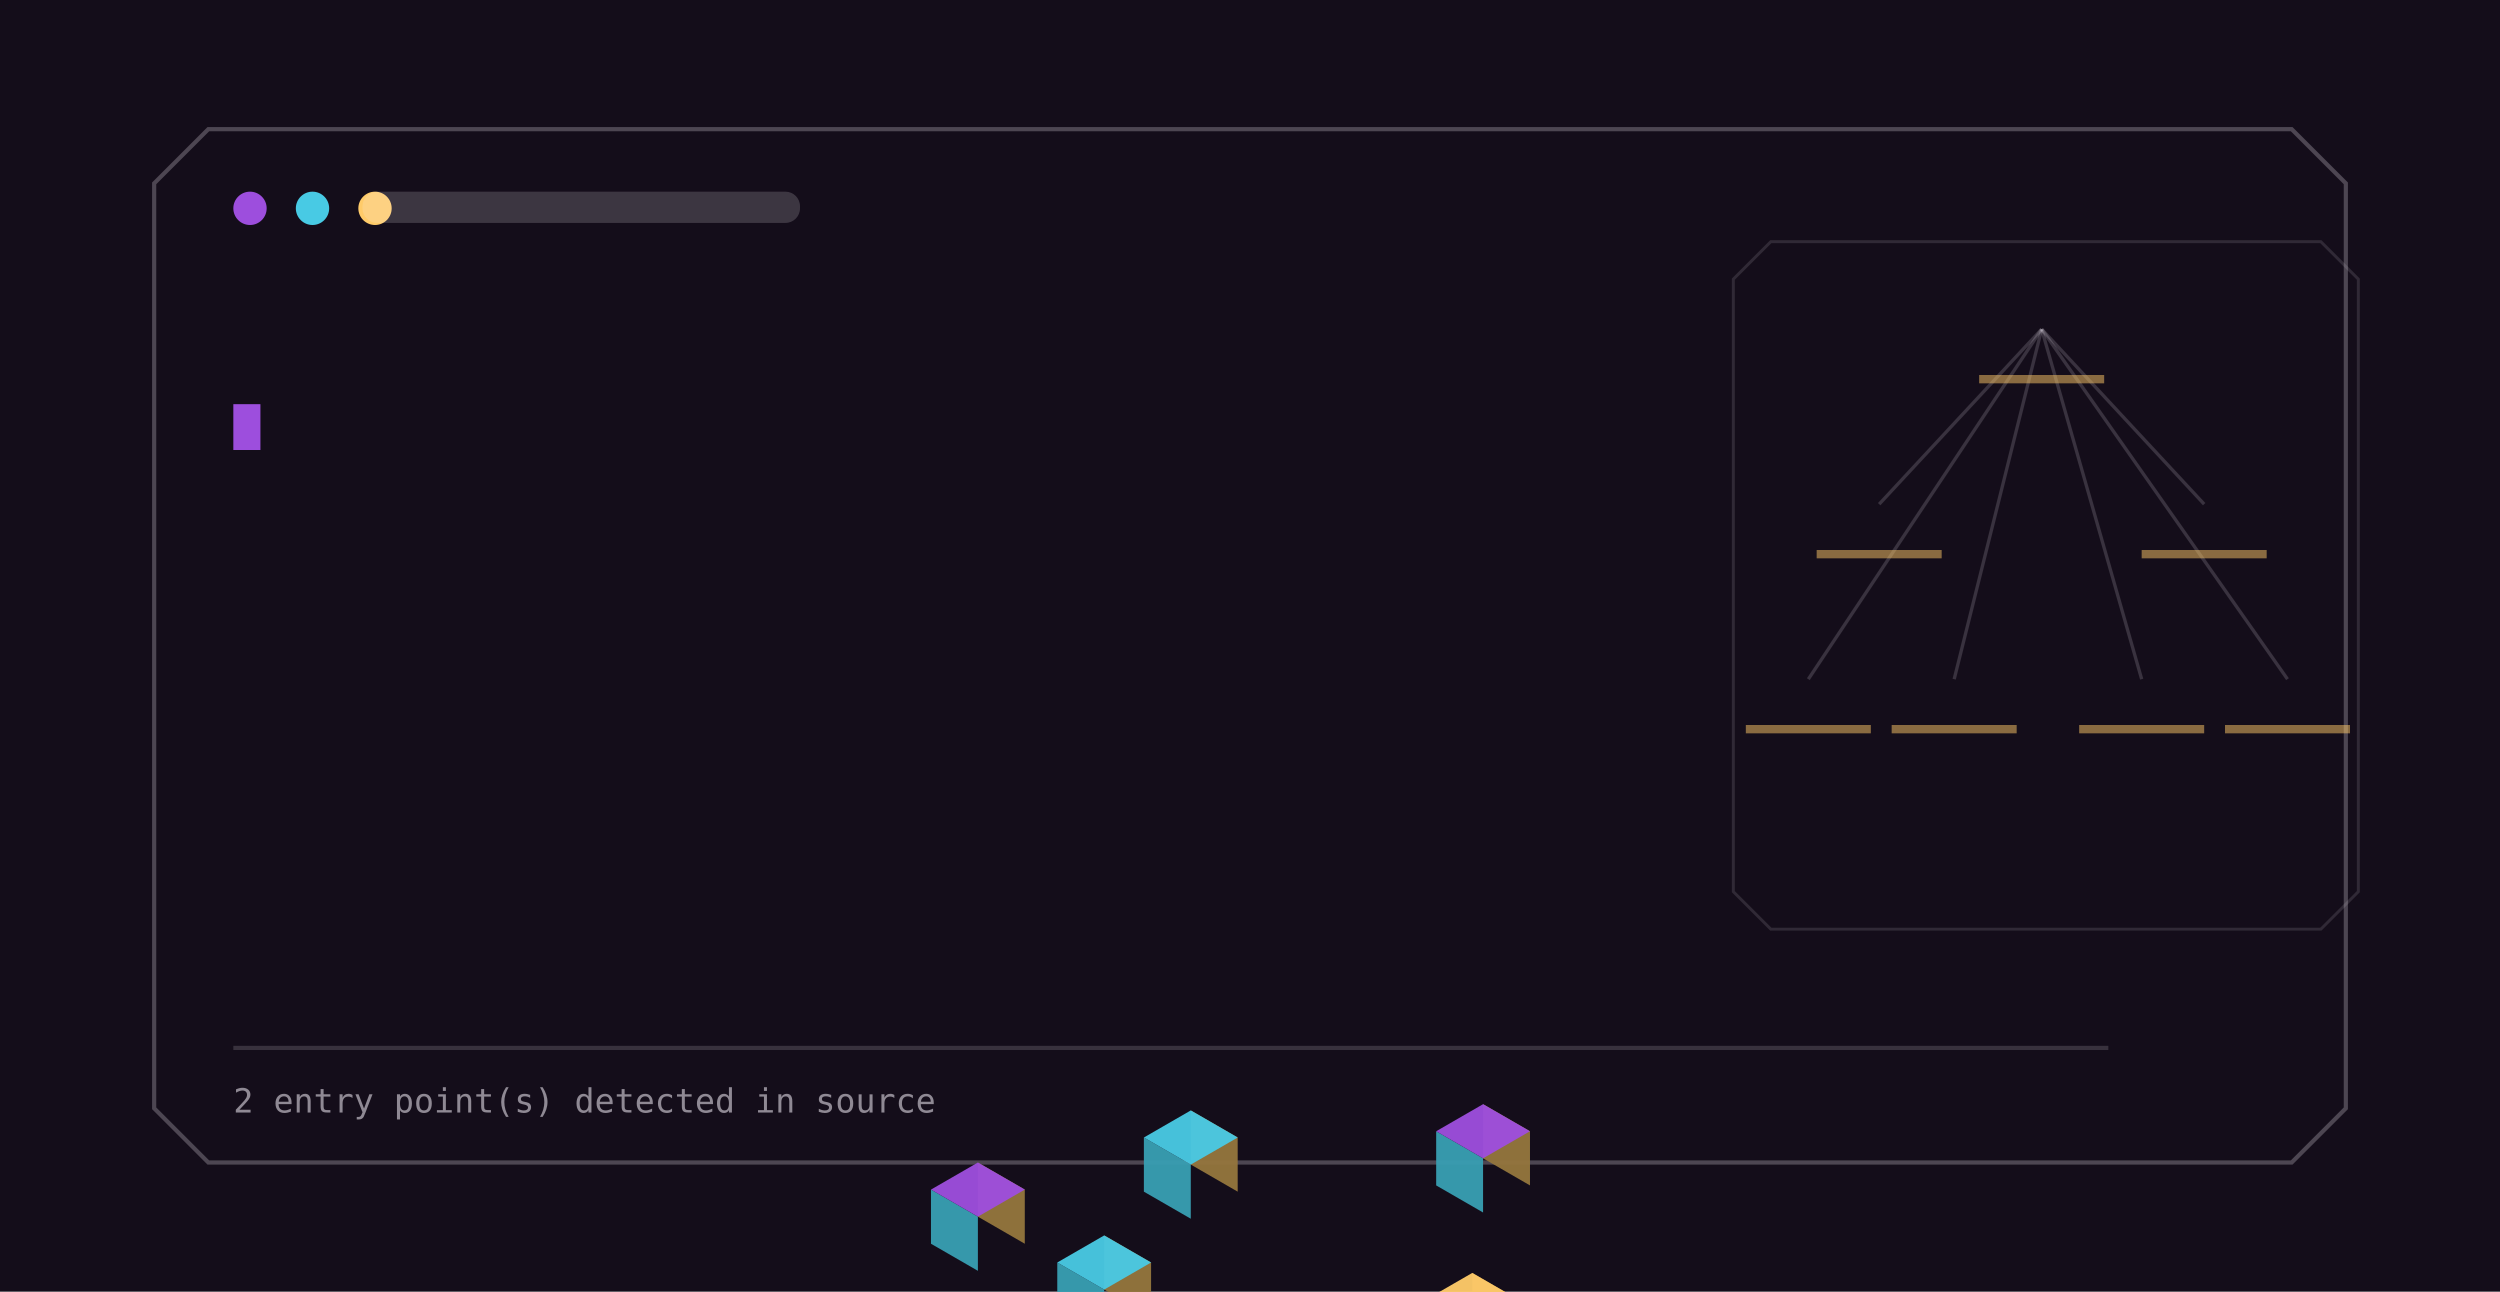
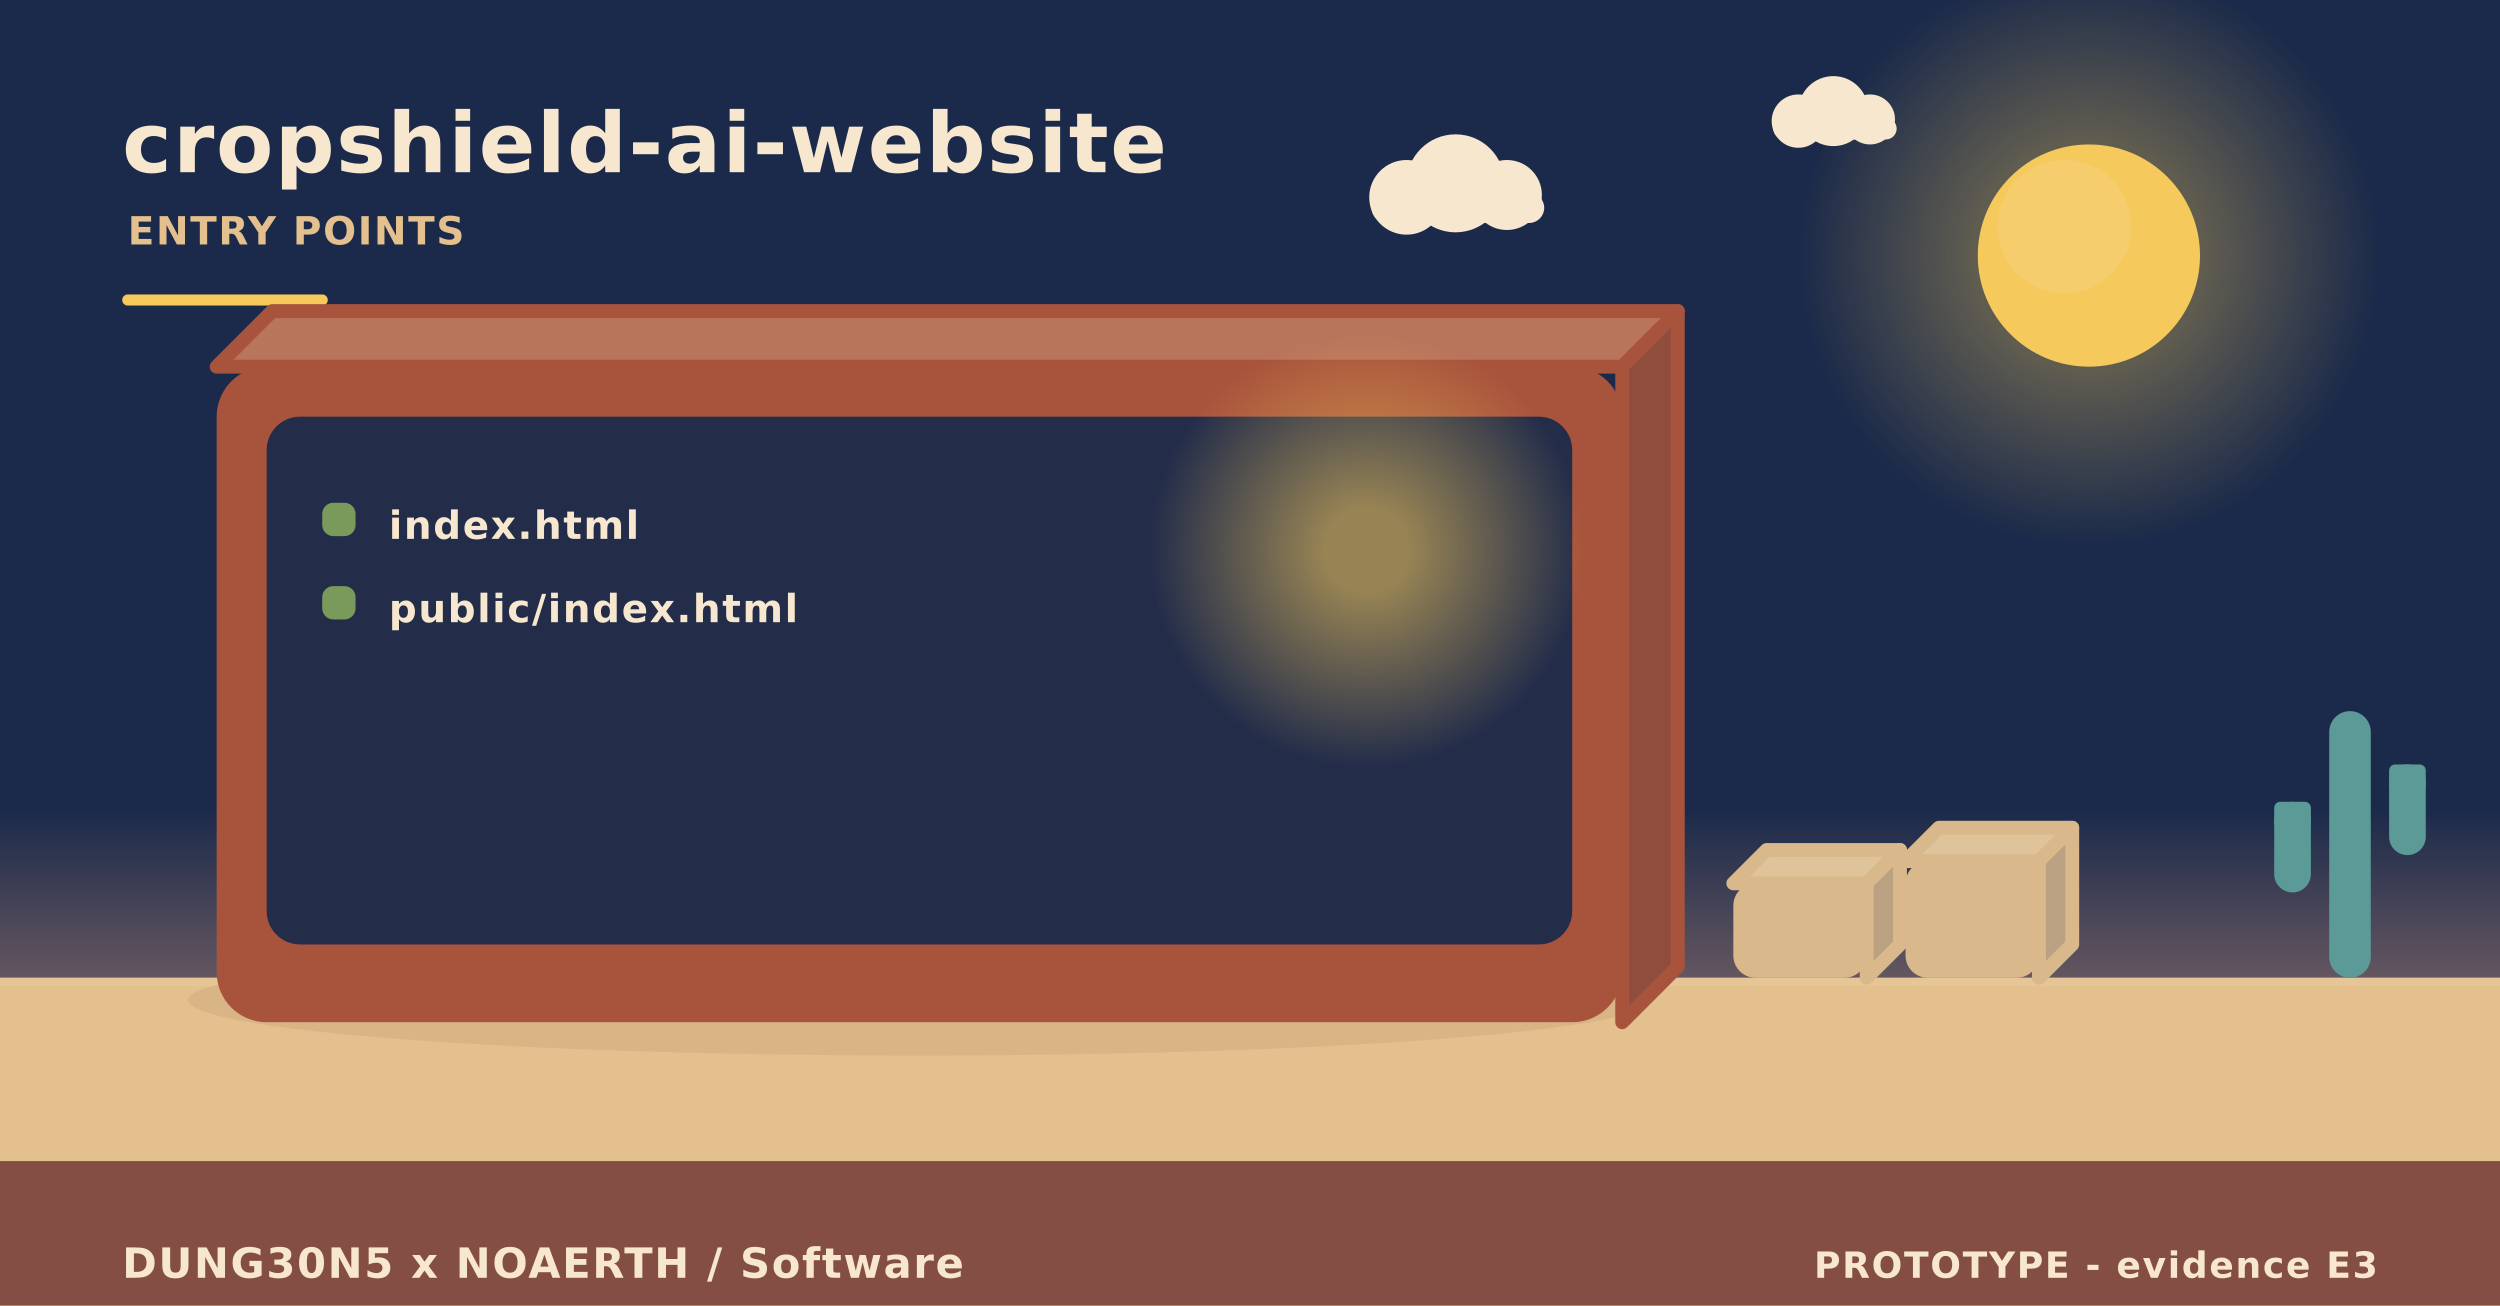
- <svg xmlns="http://www.w3.org/2000/svg" viewBox="0 0 1200 620" width="1200" height="620" role="img" aria-label="cropshield-ai-website command surface">
-   <rect width="1200" height="620" fill="#140d1a" />
-   <defs>
-     <linearGradient id="gt" x1="0" y1="0" x2="1" y2="1">
-       <stop offset="0%" stop-color="#9d4edd" />
-       <stop offset="100%" stop-color="#48cae4" />
-     </linearGradient>
-   </defs>
-   <path d="M100.00,62.00 H1100.00 L1126.00,88.00 V532.00 L1100.00,558.00 H100.00 L74.00,532.00 V88.00 Z" fill="none" stroke="rgba(244,238,248,0.300)" stroke-width="2.00" opacity="0.85" />
-   <circle cx="120.00" cy="100.00" r="8.00" fill="#9d4edd" opacity="1.00" />
-   <circle cx="150.00" cy="100.00" r="8.00" fill="#48cae4" opacity="1.00" />
-   <circle cx="180.00" cy="100.00" r="8.00" fill="#ffcb69" opacity="1.00" />
-   <rect x="174.00" y="92.00" width="210.00" height="15.00" rx="7.00" fill="rgba(244,238,248,0.180)" opacity="1.00" />
-   <text x="112" y="148" font-family="ui-monospace,SFMono-Regular,Menlo,monospace" font-size="21" fill="rgba(244,238,248,0.800)" opacity="0">index.html<animate attributeName="opacity" values="0;1;1;0" dur="1.5s" begin="0.0s" repeatCount="indefinite" />
-   </text>
-   <text x="112" y="182" font-family="ui-monospace,SFMono-Regular,Menlo,monospace" font-size="21" fill="rgba(244,238,248,0.800)" opacity="0">public/index.html<animate attributeName="opacity" values="0;1;1;0" dur="1.5s" begin="1.5s" repeatCount="indefinite" />
-   </text>
-   <rect x="112" y="194" width="13" height="22" fill="#9d4edd">
-     <animate attributeName="opacity" values="1;0;1" dur="1.05s" begin="0s" repeatCount="indefinite" />
-   </rect>
-   <path d="M850.00,116.00 H1114.00 L1132.00,134.00 V428.00 L1114.00,446.00 H850.00 L832.00,428.00 V134.00 Z" fill="none" stroke="rgba(244,238,248,0.180)" stroke-width="1.40" opacity="0.70" />
-   <line x1="980.00" y1="158.00" x2="902.00" y2="242.00" stroke="rgba(244,238,248,0.300)" stroke-width="1.60" opacity="0.55" />
-   <line x1="980.00" y1="158.00" x2="1058.00" y2="242.00" stroke="rgba(244,238,248,0.300)" stroke-width="1.60" opacity="0.55" />
-   <line x1="980.00" y1="158.00" x2="868.00" y2="326.00" stroke="rgba(244,238,248,0.300)" stroke-width="1.60" opacity="0.55" />
-   <line x1="980.00" y1="158.00" x2="938.00" y2="326.00" stroke="rgba(244,238,248,0.300)" stroke-width="1.60" opacity="0.55" />
-   <line x1="980.00" y1="158.00" x2="1028.00" y2="326.00" stroke="rgba(244,238,248,0.300)" stroke-width="1.60" opacity="0.55" />
-   <line x1="980.00" y1="158.00" x2="1098.00" y2="326.00" stroke="rgba(244,238,248,0.300)" stroke-width="1.60" opacity="0.55" />
-   <polygon points="711.87,556.00 734.39,569.00 734.39,543.00 711.87,530.00" fill="#94763d" opacity="0.95" />
-   <polygon points="689.36,569.00 711.87,582.00 711.87,556.00 689.36,543.00" fill="#389eb2" opacity="0.95" />
-   <polygon points="711.87,530.00 734.39,543.00 711.87,556.00 689.36,543.00" fill="#9d4edd" opacity="0.95" />
+ <svg xmlns="http://www.w3.org/2000/svg" width="900" height="470" viewBox="0 0 900 470" role="img" aria-label="cropshield-ai-website - how it is operated">
+   <linearGradient id="skyt" x1="0" y1="0" x2="0" y2="1">
+     <stop offset="0" stop-color="#1b2a4a" />
+     <stop offset="0.62" stop-color="#1b2a4a" />
+     <stop offset="1" stop-color="#f3ad8a" />
+   </linearGradient>
+   <rect width="900" height="470" fill="url(#skyt)" />
+   <radialGradient id="sunt">
+     <stop offset="0.35" stop-color="#f5c95c" stop-opacity="0.34" />
+     <stop offset="1" stop-color="#f5c95c" stop-opacity="0" />
+   </radialGradient>
+   <circle cx="752" cy="92" r="104" fill="url(#sunt)" />
+   <circle cx="752" cy="92" r="40" fill="#f5c95c" />
+   <circle cx="743.2" cy="81.6" r="24" fill="#f5d27e" opacity="0.5" />
  <g>
-     <rect x="950.00" y="180.00" width="60.00" height="4.00" rx="0.00" fill="rgba(255,203,105,0.500)" opacity="1.00" />
-     <animate attributeName="opacity" values="0.25;1.0;0.25" dur="13.4s" begin="0.0s" repeatCount="indefinite" />
+     <circle cx="524" cy="66" r="17.64" fill="#f6e7ce" />
+     <circle cx="506.36" cy="71.04" r="13.44" fill="#f6e7ce" />
+     <circle cx="542.48" cy="70.2" r="12.6" fill="#f6e7ce" />
+     <rect x="493.76" y="69.36" width="62.16" height="10.92" rx="5.46" fill="#f6e7ce" />
+     <animateTransform attributeName="transform" type="translate" values="0 0;24 0;0 0" dur="36s" begin="0s" repeatCount="indefinite" />
  </g>
-   <polygon points="571.58,559.00 594.09,572.00 594.09,546.00 571.58,533.00" fill="#94763d" opacity="0.95" />
-   <polygon points="549.06,572.00 571.58,585.00 571.58,559.00 549.06,546.00" fill="#389eb2" opacity="0.95" />
-   <polygon points="571.58,533.00 594.09,546.00 571.58,559.00 549.06,546.00" fill="#48cae4" opacity="0.95" />
  <g>
-     <rect x="872.00" y="264.00" width="60.00" height="4.00" rx="0.00" fill="rgba(255,203,105,0.500)" opacity="1.00" />
-     <animate attributeName="opacity" values="0.25;1.0;0.25" dur="13.4s" begin="0.4s" repeatCount="indefinite" />
+     <circle cx="660" cy="40" r="12.6" fill="#f6e7ce" />
+     <circle cx="647.4" cy="43.6" r="9.6" fill="#f6e7ce" />
+     <circle cx="673.2" cy="43" r="9" fill="#f6e7ce" />
+     <rect x="638.4" y="42.4" width="44.4" height="7.8" rx="3.9" fill="#f6e7ce" />
+     <animateTransform attributeName="transform" type="translate" values="0 0;-18 0;0 0" dur="46s" begin="3s" repeatCount="indefinite" />
  </g>
-   <polygon points="706.68,637.00 729.19,650.00 729.19,624.00 706.68,611.00" fill="#94763d" opacity="0.95" />
-   <polygon points="684.16,650.00 706.68,663.00 706.68,637.00 684.16,624.00" fill="#389eb2" opacity="0.95" />
-   <polygon points="706.68,611.00 729.19,624.00 706.68,637.00 684.16,624.00" fill="#ffcb69" opacity="0.95" />
+   <rect x="0" y="352" width="900" height="118" fill="#e3c08d" />
+   <rect x="0" y="352" width="900" height="3" fill="#e6c596" />
+   <text x="44" y="62" font-family="Verdana,DejaVu Sans,sans-serif" font-size="30" font-weight="700" letter-spacing="0.6" fill="#f6e7ce" text-anchor="start">cropshield-ai-website</text>
+   <text x="46" y="88" font-family="Verdana,DejaVu Sans,sans-serif" font-size="14" font-weight="700" letter-spacing="0.6" fill="#e3c08d" text-anchor="start">ENTRY POINTS</text>
+   <rect x="44" y="106" width="74" height="4" rx="2" fill="#f5c95c" />
+   <ellipse cx="331" cy="360" rx="263.2" ry="20" fill="rgba(138,90,68,0.11)" />
+   <path d="M78,132 L584,132 L604,112 L98,112 Z" fill="#b9745c" stroke="#a8543c" stroke-width="5" stroke-linejoin="round" />
+   <path d="M584,132 L604,112 L604,348 L584,368 Z" fill="#904d3e" stroke="#a8543c" stroke-width="5" stroke-linejoin="round" />
+   <rect x="78" y="132" width="506" height="236" rx="18" fill="#a8543c" />
+   <rect x="96" y="150" width="470" height="190" rx="12" fill="#1b2a4a" opacity="0.94" />
+   <radialGradient id="lamp94722">
+     <stop offset="0.2" stop-color="#f5c95c" stop-opacity="0.55" />
+     <stop offset="1" stop-color="#f5c95c" stop-opacity="0" />
+   </radialGradient>
+   <circle cx="492" cy="198" r="78" fill="url(#lamp94722)" />
+   <rect x="116" y="181" width="12" height="12" rx="4" fill="#7a9a5c" />
  <g>
-     <rect x="1028.00" y="264.00" width="60.00" height="4.00" rx="0.00" fill="rgba(255,203,105,0.500)" opacity="1.00" />
-     <animate attributeName="opacity" values="0.25;1.0;0.25" dur="13.4s" begin="0.8s" repeatCount="indefinite" />
+     <text x="140" y="194" font-family="Verdana,DejaVu Sans,sans-serif" font-size="14" font-weight="700" letter-spacing="0.6" fill="#f6e7ce" text-anchor="start">index.html</text>
+     <animateTransform attributeName="transform" type="translate" values="0 10;0 0" dur="0.7s" begin="0.4s" fill="freeze" />
  </g>
-   <polygon points="469.39,584.00 491.90,597.00 491.90,571.00 469.39,558.00" fill="#94763d" opacity="0.95" />
-   <polygon points="446.87,597.00 469.39,610.00 469.39,584.00 446.87,571.00" fill="#389eb2" opacity="0.95" />
-   <polygon points="469.39,558.00 491.90,571.00 469.39,584.00 446.87,571.00" fill="#9d4edd" opacity="0.95" />
+   <rect x="116" y="211" width="12" height="12" rx="4" fill="#7a9a5c" />
  <g>
-     <rect x="838.00" y="348.00" width="60.00" height="4.00" rx="0.00" fill="rgba(255,203,105,0.500)" opacity="1.00" />
-     <animate attributeName="opacity" values="0.25;1.0;0.25" dur="13.4s" begin="1.2s" repeatCount="indefinite" />
+     <text x="140" y="224" font-family="Verdana,DejaVu Sans,sans-serif" font-size="14" font-weight="700" letter-spacing="0.6" fill="#f6e7ce" text-anchor="start">public/index.html</text>
+     <animateTransform attributeName="transform" type="translate" values="0 10;0 0" dur="0.7s" begin="0.7s" fill="freeze" />
  </g>
-   <polygon points="530.01,619.00 552.52,632.00 552.52,606.00 530.01,593.00" fill="#94763d" opacity="0.95" />
-   <polygon points="507.49,632.00 530.01,645.00 530.01,619.00 507.49,606.00" fill="#389eb2" opacity="0.95" />
-   <polygon points="530.01,593.00 552.52,606.00 530.01,619.00 507.49,606.00" fill="#48cae4" opacity="0.95" />
-   <g>
-     <rect x="908.00" y="348.00" width="60.00" height="4.00" rx="0.00" fill="rgba(255,203,105,0.500)" opacity="1.00" />
-     <animate attributeName="opacity" values="0.25;1.0;0.25" dur="13.4s" begin="1.6s" repeatCount="indefinite" />
-   </g>
-   <polygon points="607.95,664.00 630.47,677.00 630.47,651.00 607.95,638.00" fill="#94763d" opacity="0.95" />
-   <polygon points="585.43,677.00 607.95,690.00 607.95,664.00 585.43,651.00" fill="#389eb2" opacity="0.95" />
-   <polygon points="607.95,638.00 630.47,651.00 607.95,664.00 585.43,651.00" fill="#ffcb69" opacity="0.95" />
-   <g>
-     <rect x="998.00" y="348.00" width="60.00" height="4.00" rx="0.00" fill="rgba(255,203,105,0.500)" opacity="1.00" />
-     <animate attributeName="opacity" values="0.25;1.0;0.25" dur="13.4s" begin="2.0s" repeatCount="indefinite" />
-   </g>
-   <polygon points="668.57,699.00 691.09,712.00 691.09,686.00 668.57,673.00" fill="#94763d" opacity="0.95" />
-   <polygon points="646.05,712.00 668.57,725.00 668.57,699.00 646.05,686.00" fill="#389eb2" opacity="0.95" />
-   <polygon points="668.57,673.00 691.09,686.00 668.57,699.00 646.05,686.00" fill="#9d4edd" opacity="0.95" />
-   <g>
-     <rect x="1068.00" y="348.00" width="60.00" height="4.00" rx="0.00" fill="rgba(255,203,105,0.500)" opacity="1.00" />
-     <animate attributeName="opacity" values="0.25;1.0;0.25" dur="13.4s" begin="2.4s" repeatCount="indefinite" />
-   </g>
-   <rect x="112.00" y="502.00" width="900.00" height="2.00" rx="0.00" fill="rgba(244,238,248,0.160)" opacity="1.00" />
-   <text x="112" y="534" font-family="ui-monospace,Menlo,monospace" font-size="16" fill="rgba(244,238,248,0.550)">2 entry point(s) detected in source</text>
+   <path d="M624,318 L672,318 L684,306 L636,306 Z" fill="#dfc39b" stroke="#d9b98c" stroke-width="5" stroke-linejoin="round" />
+   <path d="M672,318 L684,306 L684,340 L672,352 Z" fill="#b9a181" stroke="#d9b98c" stroke-width="5" stroke-linejoin="round" />
+   <rect x="624" y="318" width="48" height="34" rx="8" fill="#d9b98c" />
+   <path d="M686,310 L734,310 L746,298 L698,298 Z" fill="#dfc39b" stroke="#d9b98c" stroke-width="5" stroke-linejoin="round" />
+   <path d="M734,310 L746,298 L746,340 L734,352 Z" fill="#b9a181" stroke="#d9b98c" stroke-width="5" stroke-linejoin="round" />
+   <rect x="686" y="310" width="48" height="42" rx="8" fill="#d9b98c" />
+   <rect x="838.52" y="256" width="14.96" height="96" rx="7.48" fill="#5b9a97" />
+   <rect x="818.72" y="288.64" width="13.2" height="32.64" rx="6.6" fill="#5b9a97" />
+   <rect x="818.72" y="288.64" width="13.2" height="9.6" rx="2.2" fill="#5b9a97" />
+   <rect x="860.08" y="275.2" width="13.2" height="32.64" rx="6.6" fill="#5b9a97" />
+   <rect x="860.08" y="275.2" width="13.2" height="9.6" rx="2.2" fill="#5b9a97" />
+   <rect x="0" y="418" width="900" height="52" rx="0" fill="#7e4740" opacity="0.94" />
+   <text x="44" y="460" font-family="Verdana,DejaVu Sans,sans-serif" font-size="15" font-weight="700" letter-spacing="0.6" fill="#f6e7ce" text-anchor="start">DUNG30N5 x NOAERTH  /  Software</text>
+   <text x="856" y="460" font-family="Verdana,DejaVu Sans,sans-serif" font-size="13" font-weight="700" letter-spacing="0.6" fill="#f6e7ce" text-anchor="end">PROTOTYPE  -  evidence E3</text>
</svg>
